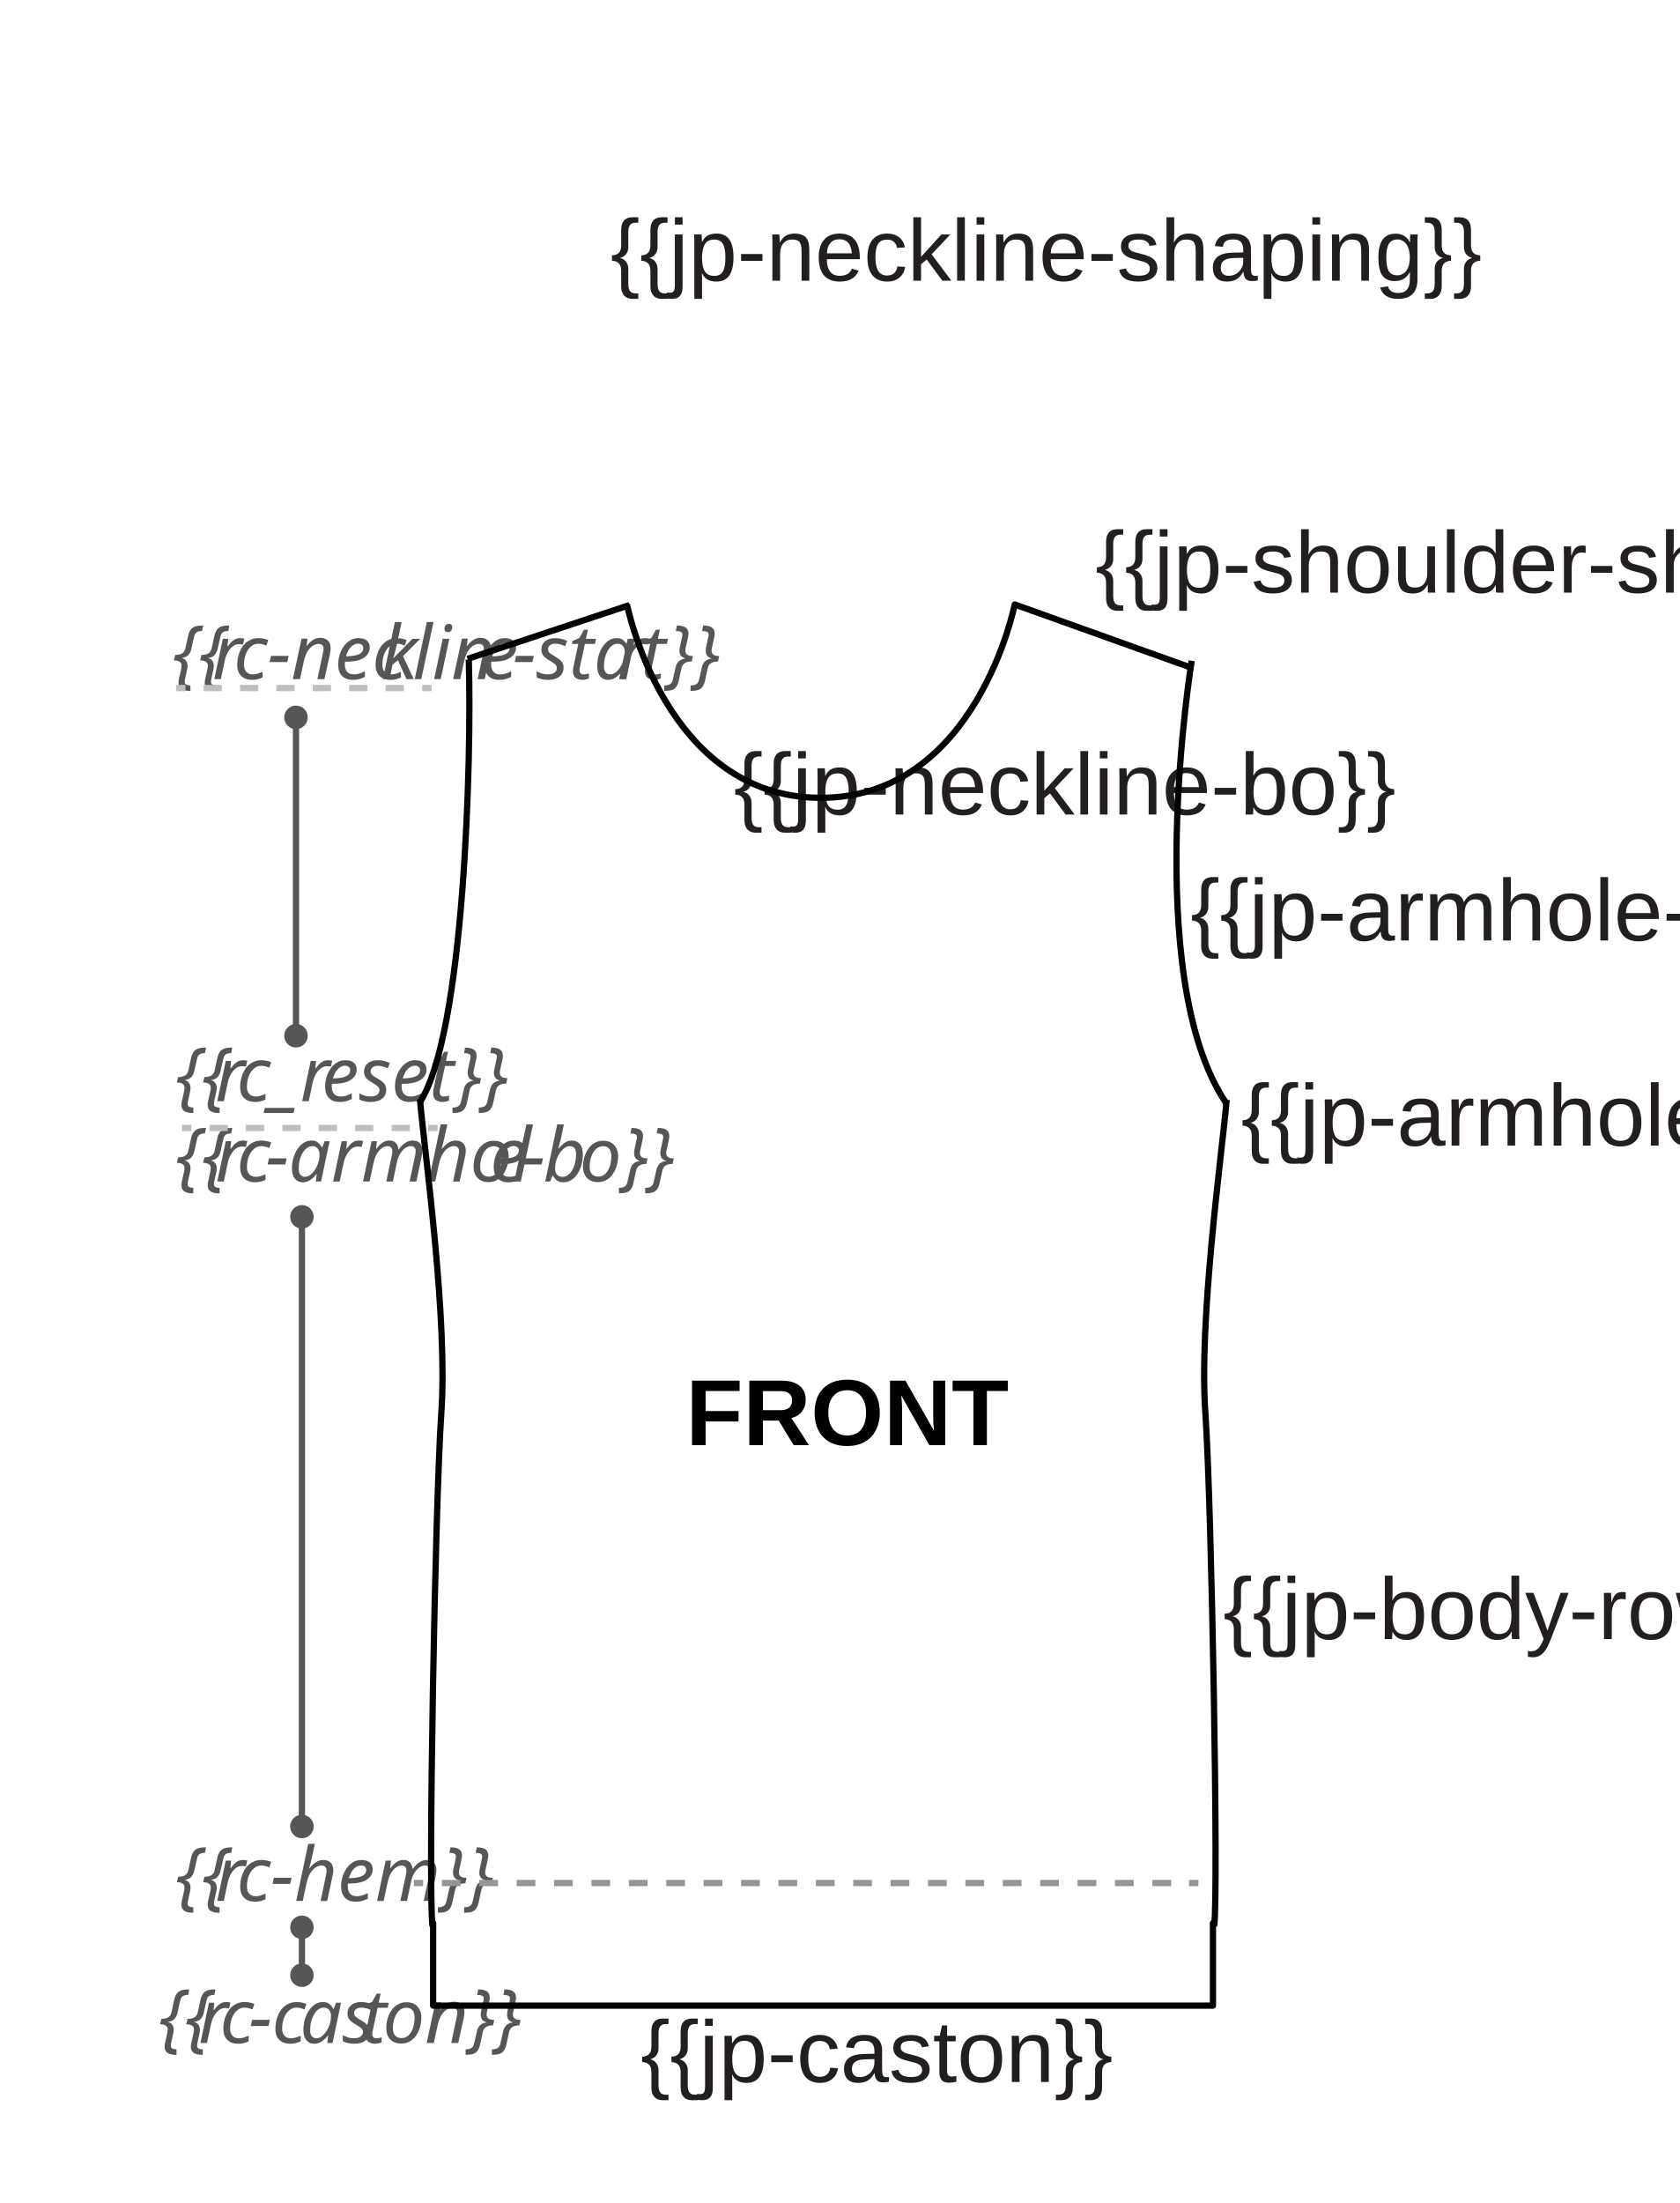
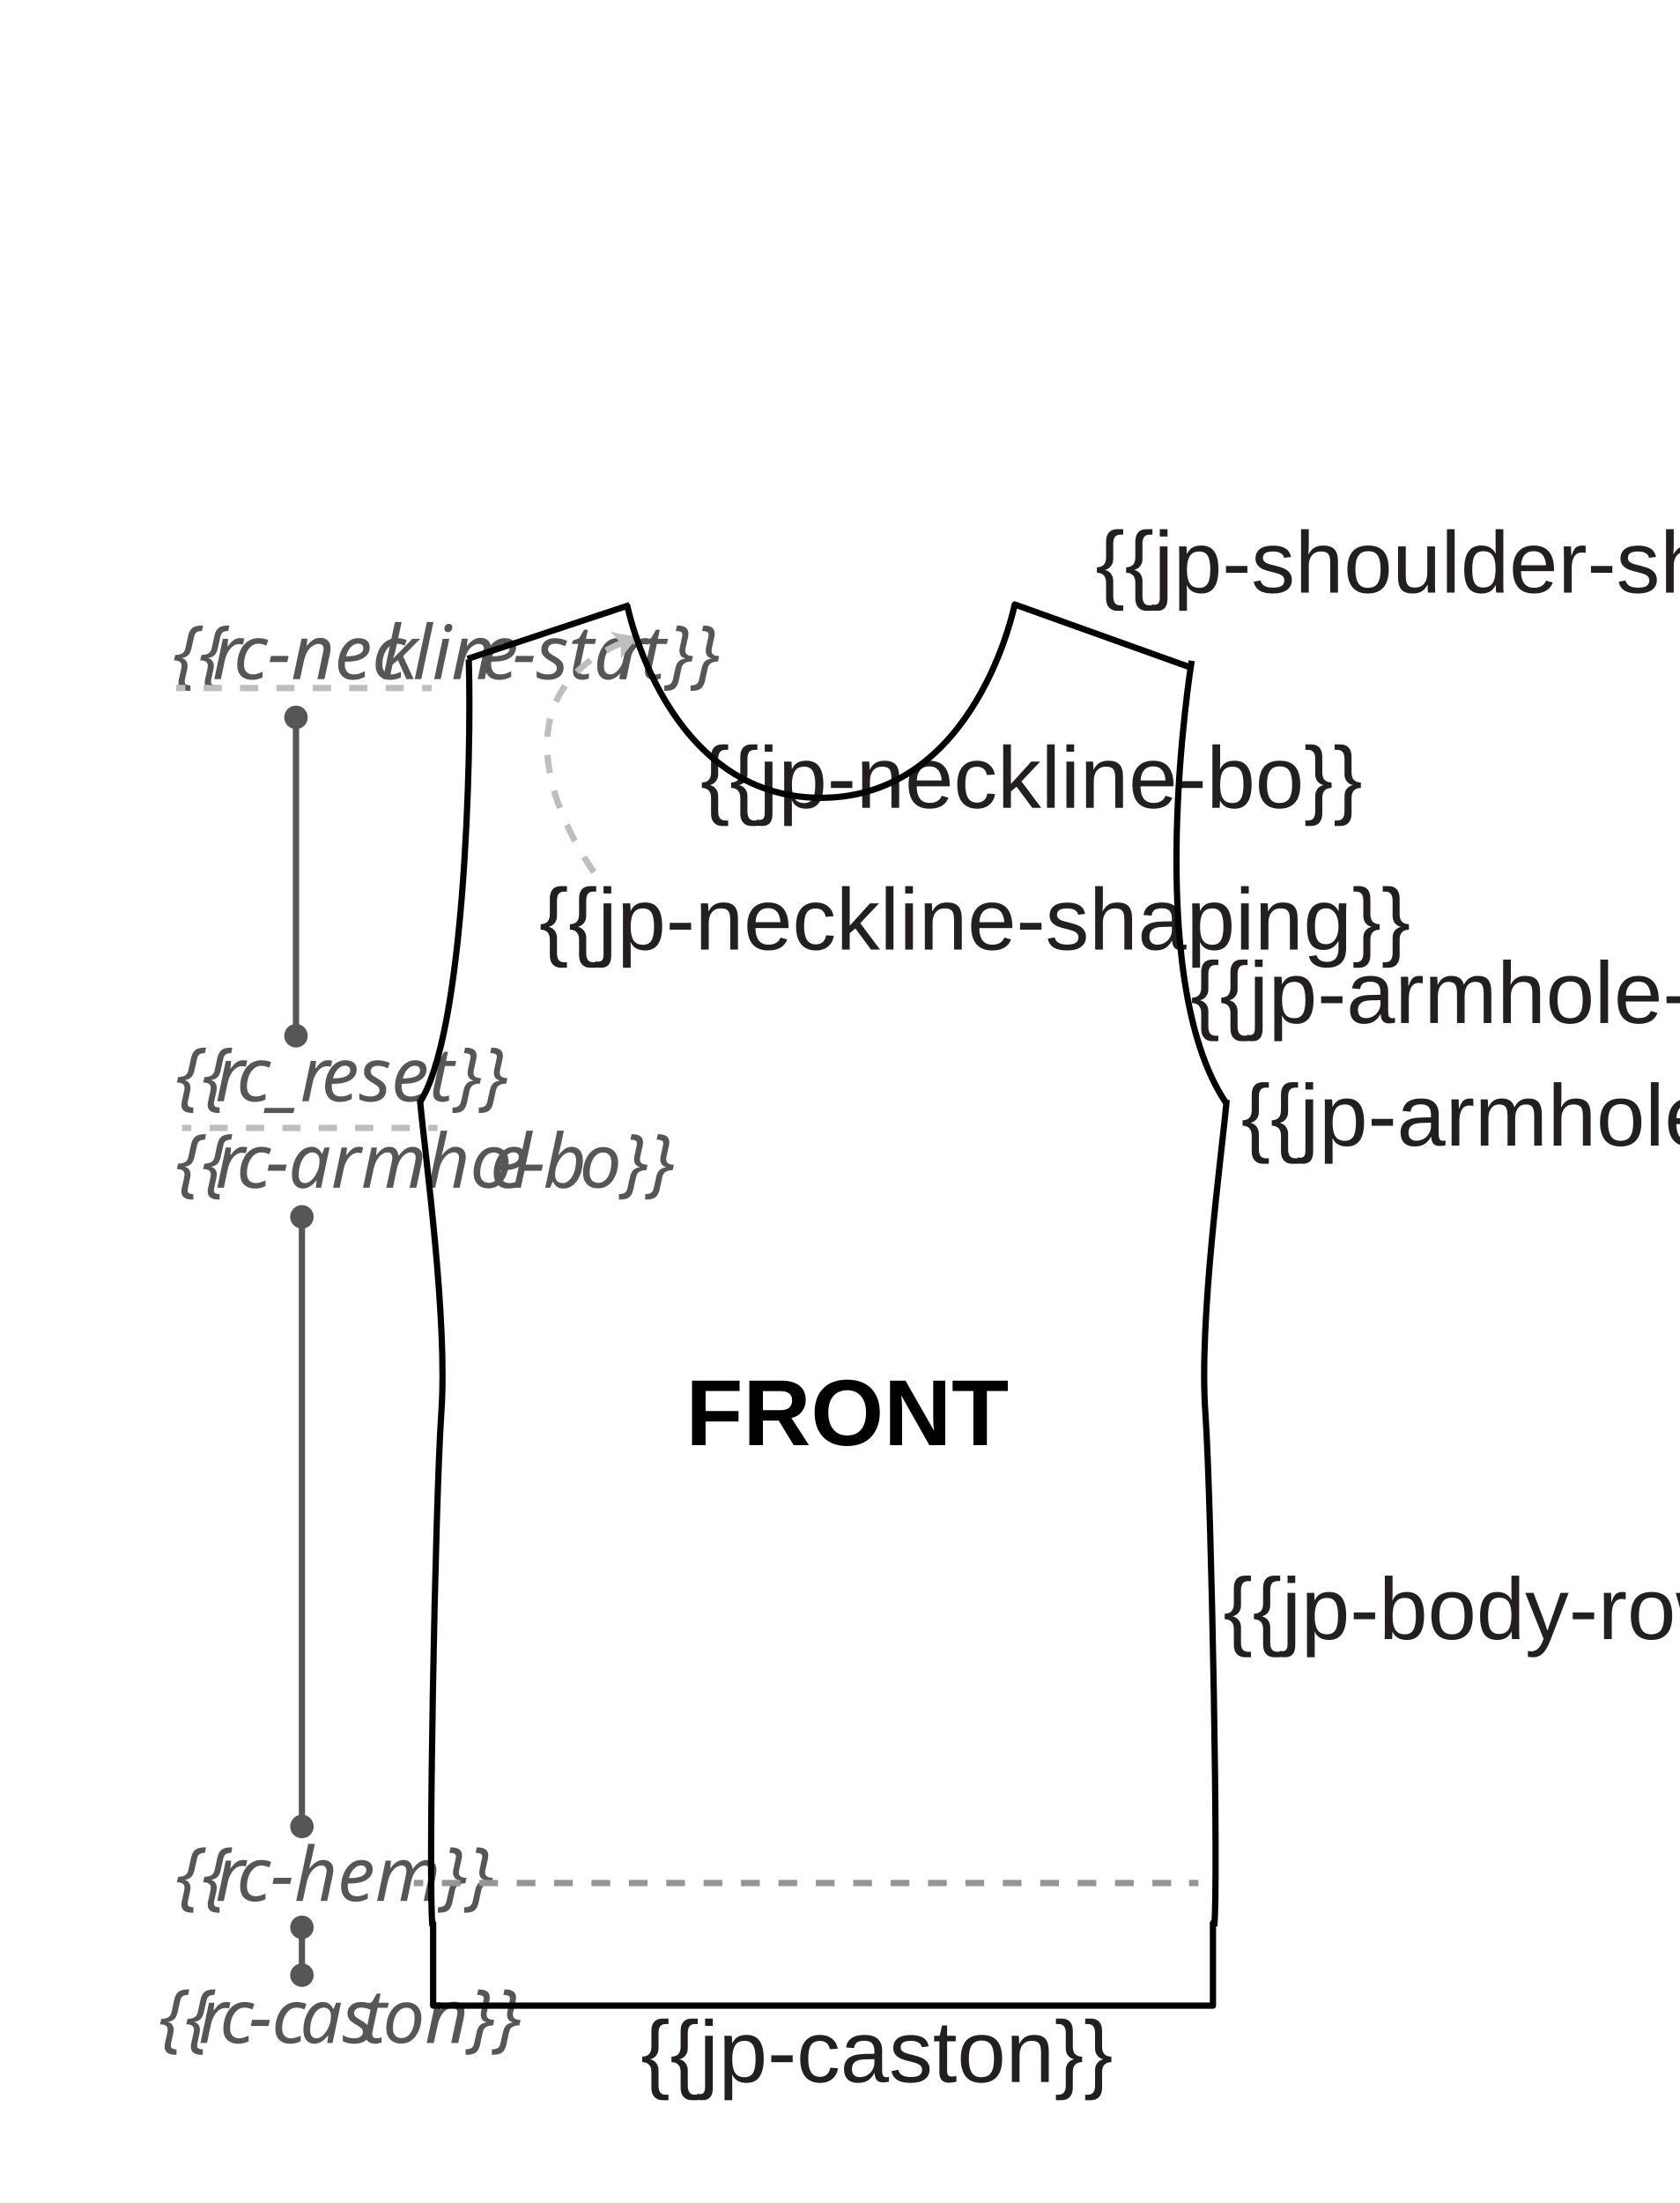
<svg xmlns="http://www.w3.org/2000/svg" width="3.73in" height="4.89in" viewBox="0 0 268.64 352.18">
  <g id="back_japanese-notation-layer">
    <g id="japanese-overlay">
      <circle id="jp-shoulder" cx="192.59" cy="100.96" r="4.28" fill="none" />
      <circle id="jp-cast-on" cx="72.84" cy="331.93" r="4.28" fill="none" />
      <circle id="jp-side-shaping" cx="199.72" cy="252.56" r="4.28" fill="none" />
      <circle id="jp-armhole" cx="202.09" cy="176.52" r="4.28" fill="none" />
      <circle id="jp-armhole-shaping" cx="202.09" cy="152.28" r="4.28" fill="none" />
      <circle id="jp-neckline" cx="81.67" cy="61.16" r="4.28" fill="none" />
      <circle id="jp-neck-center" cx="134.43" cy="116.64" r="4.28" fill="none" />
      <circle id="jp-rows-neckine" cx="43.36" cy="108.08" r="4.28" fill="none" />
      <circle id="jp-rows-reset" cx="43.36" cy="172.24" r="4.28" fill="none" />
      <circle id="jp-rows-armhole-start" cx="43.36" cy="185.07" r="4.28" fill="none" />
      <circle id="jp-rows-hem" cx="43.36" cy="301.03" r="4.28" fill="none" />
      <circle id="jp-rows-cast-on" cx="43.83" cy="321" r="4.28" fill="none" />
    </g>
    <text transform="translate(102.46 332.84)" fill="#231f20" font-family="ArialMT, Arial" font-size="14">
      <tspan x="0" y="0">{{jp-caston}}</tspan>
    </text>
    <g isolation="isolate">
      <text transform="translate(25.46 326.6)" fill="#565656" font-family="MyriadPro-It, 'Myriad Pro'" font-size="12" font-style="italic" isolation="isolate">
        <tspan x="0" y="0">{{</tspan>
      </text>
      <text transform="translate(31.71 326.6)" fill="#565656" font-family="MyriadPro-It, 'Myriad Pro'" font-size="12" font-style="italic" isolation="isolate">
        <tspan x="0" y="0">r</tspan>
      </text>
      <text transform="translate(35.14 326.6)" fill="#565656" font-family="MyriadPro-It, 'Myriad Pro'" font-size="12" font-style="italic" isolation="isolate">
        <tspan x="0" y="0">c</tspan>
      </text>
      <text transform="translate(39.79 326.6)" fill="#565656" font-family="MyriadPro-It, 'Myriad Pro'" font-size="12" font-style="italic" isolation="isolate" letter-spacing=".03em">
        <tspan x="0" y="0">-</tspan>
      </text>
      <text transform="translate(43.46 326.6)" fill="#565656" font-family="MyriadPro-It, 'Myriad Pro'" font-size="12" font-style="italic" isolation="isolate" letter-spacing="-.02em">
        <tspan x="0" y="0">c</tspan>
      </text>
      <text transform="translate(47.94 326.6)" fill="#565656" font-family="MyriadPro-It, 'Myriad Pro'" font-size="12" font-style="italic" isolation="isolate">
        <tspan x="0" y="0">as</tspan>
      </text>
      <text transform="translate(57.79 326.6)" fill="#565656" font-family="MyriadPro-It, 'Myriad Pro'" font-size="12" font-style="italic" isolation="isolate">
        <tspan x="0" y="0">t</tspan>
      </text>
      <text transform="translate(61.19 326.6)" fill="#565656" font-family="MyriadPro-It, 'Myriad Pro'" font-size="12" font-style="italic" isolation="isolate">
        <tspan x="0" y="0">on}}</tspan>
      </text>
    </g>
    <g isolation="isolate">
      <text transform="translate(28.15 303.89)" fill="#565656" font-family="MyriadPro-It, 'Myriad Pro'" font-size="12" font-style="italic" isolation="isolate">
        <tspan x="0" y="0">{{</tspan>
      </text>
      <text transform="translate(34.4 303.89)" fill="#565656" font-family="MyriadPro-It, 'Myriad Pro'" font-size="12" font-style="italic" isolation="isolate">
        <tspan x="0" y="0">r</tspan>
      </text>
      <text transform="translate(37.83 303.89)" fill="#565656" font-family="MyriadPro-It, 'Myriad Pro'" font-size="12" font-style="italic" isolation="isolate">
        <tspan x="0" y="0">c-hem}}</tspan>
      </text>
    </g>
    <g isolation="isolate">
      <text transform="translate(27.68 108.56)" fill="#565656" font-family="MyriadPro-It, 'Myriad Pro'" font-size="12" font-style="italic" isolation="isolate">
        <tspan x="0" y="0">{{</tspan>
      </text>
      <text transform="translate(33.93 108.56)" fill="#565656" font-family="MyriadPro-It, 'Myriad Pro'" font-size="12" font-style="italic" isolation="isolate">
        <tspan x="0" y="0">r</tspan>
      </text>
      <text transform="translate(37.36 108.56)" fill="#565656" font-family="MyriadPro-It, 'Myriad Pro'" font-size="12" font-style="italic" isolation="isolate">
        <tspan x="0" y="0">c-nec</tspan>
      </text>
      <text transform="translate(60.9 108.56)" fill="#565656" font-family="MyriadPro-It, 'Myriad Pro'" font-size="12" font-style="italic" isolation="isolate">
        <tspan x="0" y="0">k</tspan>
      </text>
      <text transform="translate(65.99 108.56)" fill="#565656" font-family="MyriadPro-It, 'Myriad Pro'" font-size="12" font-style="italic" isolation="isolate">
        <tspan x="0" y="0">lin</tspan>
      </text>
      <text transform="translate(76.9 108.56)" fill="#565656" font-family="MyriadPro-It, 'Myriad Pro'" font-size="12" font-style="italic" isolation="isolate" letter-spacing="0em">
        <tspan x="0" y="0">e</tspan>
      </text>
      <text transform="translate(82 108.56)" fill="#565656" font-family="MyriadPro-It, 'Myriad Pro'" font-size="12" font-style="italic" isolation="isolate">
        <tspan x="0" y="0">-sta</tspan>
      </text>
      <text transform="translate(98.66 108.56)" fill="#565656" font-family="MyriadPro-It, 'Myriad Pro'" font-size="12" font-style="italic" isolation="isolate" letter-spacing=".03em">
        <tspan x="0" y="0">r</tspan>
      </text>
      <text transform="translate(102.44 108.56)" fill="#565656" font-family="MyriadPro-It, 'Myriad Pro'" font-size="12" font-style="italic" isolation="isolate">
        <tspan x="0" y="0">t}}</tspan>
      </text>
    </g>
    <g isolation="isolate">
-       <text transform="translate(28.15 188.88)" fill="#565656" font-family="MyriadPro-It, 'Myriad Pro'" font-size="12" font-style="italic" isolation="isolate">
+       <text transform="translate(28.15 189.88)" fill="#565656" font-family="MyriadPro-It, 'Myriad Pro'" font-size="12" font-style="italic" isolation="isolate">
        <tspan x="0" y="0">{{</tspan>
      </text>
-       <text transform="translate(34.4 188.88)" fill="#565656" font-family="MyriadPro-It, 'Myriad Pro'" font-size="12" font-style="italic" isolation="isolate">
+       <text transform="translate(34.4 189.88)" fill="#565656" font-family="MyriadPro-It, 'Myriad Pro'" font-size="12" font-style="italic" isolation="isolate">
        <tspan x="0" y="0">r</tspan>
      </text>
-       <text transform="translate(37.83 188.88)" fill="#565656" font-family="MyriadPro-It, 'Myriad Pro'" font-size="12" font-style="italic" isolation="isolate">
+       <text transform="translate(37.83 189.88)" fill="#565656" font-family="MyriadPro-It, 'Myriad Pro'" font-size="12" font-style="italic" isolation="isolate">
        <tspan x="0" y="0">c</tspan>
      </text>
-       <text transform="translate(42.48 188.88)" fill="#565656" font-family="MyriadPro-It, 'Myriad Pro'" font-size="12" font-style="italic" isolation="isolate" letter-spacing=".02em">
+       <text transform="translate(42.48 189.88)" fill="#565656" font-family="MyriadPro-It, 'Myriad Pro'" font-size="12" font-style="italic" isolation="isolate" letter-spacing=".02em">
        <tspan x="0" y="0">-</tspan>
      </text>
-       <text transform="translate(46.11 188.88)" fill="#565656" font-family="MyriadPro-It, 'Myriad Pro'" font-size="12" font-style="italic" isolation="isolate">
+       <text transform="translate(46.11 189.88)" fill="#565656" font-family="MyriadPro-It, 'Myriad Pro'" font-size="12" font-style="italic" isolation="isolate">
        <tspan x="0" y="0">armhol</tspan>
      </text>
-       <text transform="translate(78.37 188.88)" fill="#565656" font-family="MyriadPro-It, 'Myriad Pro'" font-size="12" font-style="italic" isolation="isolate" letter-spacing="0em">
+       <text transform="translate(78.37 189.88)" fill="#565656" font-family="MyriadPro-It, 'Myriad Pro'" font-size="12" font-style="italic" isolation="isolate" letter-spacing="0em">
        <tspan x="0" y="0">e</tspan>
      </text>
-       <text transform="translate(83.47 188.88)" fill="#565656" font-family="MyriadPro-It, 'Myriad Pro'" font-size="12" font-style="italic" isolation="isolate">
+       <text transform="translate(83.47 189.88)" fill="#565656" font-family="MyriadPro-It, 'Myriad Pro'" font-size="12" font-style="italic" isolation="isolate">
        <tspan x="0" y="0">-</tspan>
      </text>
-       <text transform="translate(86.84 188.88)" fill="#565656" font-family="MyriadPro-It, 'Myriad Pro'" font-size="12" font-style="italic" isolation="isolate">
+       <text transform="translate(86.84 189.88)" fill="#565656" font-family="MyriadPro-It, 'Myriad Pro'" font-size="12" font-style="italic" isolation="isolate">
        <tspan x="0" y="0">b</tspan>
      </text>
-       <text transform="translate(92.65 188.88)" fill="#565656" font-family="MyriadPro-It, 'Myriad Pro'" font-size="12" font-style="italic" isolation="isolate">
+       <text transform="translate(92.65 189.88)" fill="#565656" font-family="MyriadPro-It, 'Myriad Pro'" font-size="12" font-style="italic" isolation="isolate">
        <tspan x="0" y="0">o}}</tspan>
      </text>
    </g>
    <g isolation="isolate">
      <text transform="translate(28.15 176.04)" fill="#565656" font-family="MyriadPro-It, 'Myriad Pro'" font-size="12" font-style="italic" isolation="isolate">
        <tspan x="0" y="0">{{</tspan>
      </text>
      <text transform="translate(34.4 176.04)" fill="#565656" font-family="MyriadPro-It, 'Myriad Pro'" font-size="12" font-style="italic" isolation="isolate">
        <tspan x="0" y="0">r</tspan>
      </text>
      <text transform="translate(37.83 176.04)" fill="#565656" font-family="MyriadPro-It, 'Myriad Pro'" font-size="12" font-style="italic" isolation="isolate">
        <tspan x="0" y="0">c_</tspan>
      </text>
      <text transform="translate(47.98 176.04)" fill="#565656" font-family="MyriadPro-It, 'Myriad Pro'" font-size="12" font-style="italic" isolation="isolate">
        <tspan x="0" y="0">r</tspan>
      </text>
      <text transform="translate(51.41 176.04)" fill="#565656" font-family="MyriadPro-It, 'Myriad Pro'" font-size="12" font-style="italic" isolation="isolate">
        <tspan x="0" y="0">eset}}</tspan>
      </text>
    </g>
-     <text transform="translate(190.38 150.35)" fill="#231f20" font-family="ArialMT, Arial" font-size="14">
+     <text transform="translate(190.38 163.54)" fill="#231f20" font-family="ArialMT, Arial" font-size="14">
      <tspan x="0" y="0">{{jp-armhole-shaping}}</tspan>
    </text>
-     <text transform="translate(97.63 44.87)" fill="#231f20" font-family="ArialMT, Arial" font-size="14">
+     <text transform="translate(86.22 151.8)" fill="#231f20" font-family="ArialMT, Arial" font-size="14">
      <tspan x="0" y="0">{{jp-neckline-shaping}}</tspan>
    </text>
    <line x1="66.17" y1="301.03" x2="67.67" y2="301.03" fill="none" stroke="#939598" stroke-miterlimit="10" />
    <line x1="70.66" y1="301.03" x2="188.64" y2="301.03" fill="none" stroke="#939598" stroke-dasharray="2.99 2.99" stroke-miterlimit="10" />
    <line x1="190.14" y1="301.03" x2="191.64" y2="301.03" fill="none" stroke="#939598" stroke-miterlimit="10" />
    <line x1="29.1" y1="180.32" x2="30.6" y2="180.32" fill="none" stroke="#bdbec0" stroke-miterlimit="10" />
    <line x1="33.51" y1="180.32" x2="67.02" y2="180.32" fill="none" stroke="#bdbec0" stroke-dasharray="2.91 2.91" stroke-miterlimit="10" />
    <line x1="68.47" y1="180.32" x2="69.97" y2="180.32" fill="none" stroke="#bdbec0" stroke-miterlimit="10" />
    <line x1="28.15" y1="109.99" x2="29.65" y2="109.99" fill="none" stroke="#bdbec0" stroke-miterlimit="10" />
    <line x1="32.56" y1="109.99" x2="66.07" y2="109.99" fill="none" stroke="#bdbec0" stroke-dasharray="2.91 2.91" stroke-miterlimit="10" />
    <line x1="67.52" y1="109.99" x2="69.02" y2="109.99" fill="none" stroke="#bdbec0" stroke-miterlimit="10" />
    <line x1="47.33" y1="114.59" x2="47.33" y2="165.67" fill="none" stroke="#565656" />
    <circle cx="47.33" cy="114.68" r="1.88" fill="#565656" />
    <path d="M45.45,165.58c0,1.04.84,1.88,1.88,1.88s1.88-.84,1.88-1.88-.84-1.88-1.88-1.88-1.88.84-1.88,1.88Z" fill="#565656" />
    <line x1="48.28" y1="194.43" x2="48.28" y2="292.09" fill="none" stroke="#565656" />
    <circle cx="48.28" cy="194.53" r="1.88" fill="#565656" />
    <circle cx="48.28" cy="291.99" r="1.88" fill="#565656" />
    <line x1="48.28" y1="308.02" x2="48.28" y2="315.85" fill="none" stroke="#565656" />
    <path d="M46.4,308.11c0-1.04.84-1.88,1.88-1.88s1.88.84,1.88,1.88-.84,1.88-1.88,1.88-1.88-.84-1.88-1.88Z" fill="#565656" />
    <circle cx="48.28" cy="315.76" r="1.88" fill="#565656" />
    <text transform="translate(198.46 183.14)" fill="#231f20" font-family="ArialMT, Arial" font-size="14">
      <tspan x="0" y="0">{{jp-armhole-bo}}</tspan>
    </text>
    <text transform="translate(195.6 262.03)" fill="#231f20" font-family="ArialMT, Arial" font-size="14">
      <tspan x="0" y="0">{{jp-body-rows}}</tspan>
    </text>
    <text transform="translate(175.17 94.74)" fill="#231f20" font-family="ArialMT, Arial" font-size="14">
      <tspan x="0" y="0">{{jp-shoulder-shaping}}</tspan>
    </text>
-     <text transform="translate(117.34 130.21)" fill="#231f20" font-family="ArialMT, Arial" font-size="14">
+     <text transform="translate(112 129.14)" fill="#231f20" font-family="ArialMT, Arial" font-size="14">
      <tspan x="0" y="0">{{jp-neckline-bo}}</tspan>
    </text>
+     <path d="M94.97,139.42s-19.57-26.54,4.65-36.73" fill="none" stroke="#bdbec0" stroke-dasharray="2.91 2.91" stroke-miterlimit="10" />
+     <path d="M102.46,101.64c-1.14,1-2.47,2.47-3.15,3.74l-.04-2.53-1.65-1.92c1.36.5,3.33.71,4.84.7Z" fill="#bdbec0" />
  </g>
  <g id="round_body_only">
    <g id="back">
      <polyline points="69.26 307.43 69.26 320.63 193.96 320.63 193.96 307.43" fill="none" stroke="#020202" stroke-linecap="round" stroke-linejoin="round" />
      <path d="M67.16,175.83c.8,8.9,4.5,35.3,3.4,50.2-1,14.9-2.1,76.3-1.4,81.9" fill="none" stroke="#020202" />
      <path d="M196.16,175.83c-.8,8.9-4.5,35.3-3.4,50.2,1,14.9,2.1,76.3,1.4,81.9" fill="none" stroke="#020202" />
      <path d="M74.96,105.43c.5,15.6-.7,60.2-7.9,70.9" fill="none" stroke="#020202" stroke-linejoin="round" />
      <path d="M190.56,105.63s-8.2,50.4,5.5,70.7" fill="none" stroke="#020202" stroke-linejoin="round" />
      <path d="M100.26,96.63s6.1,30.91,31,30.91,31-30.91,31-30.91l28.2,10.1" fill="none" stroke="#020202" stroke-linejoin="round" />
    </g>
    <line x1="74.76" y1="105.33" x2="100.66" y2="96.73" fill="none" stroke="#020202" stroke-linejoin="round" />
    <g isolation="isolate">
      <g isolation="isolate">
        <g isolation="isolate">
          <g isolation="isolate">
            <g isolation="isolate">
              <g isolation="isolate">
                <g isolation="isolate">
                  <text transform="translate(109.66 231.03)" fill="#010101" font-family="Arial-BoldMT, Arial" font-size="15" font-weight="700" isolation="isolate">
                    <tspan x="0" y="0">FRONT</tspan>
                  </text>
                </g>
              </g>
            </g>
          </g>
        </g>
      </g>
    </g>
  </g>
</svg>
